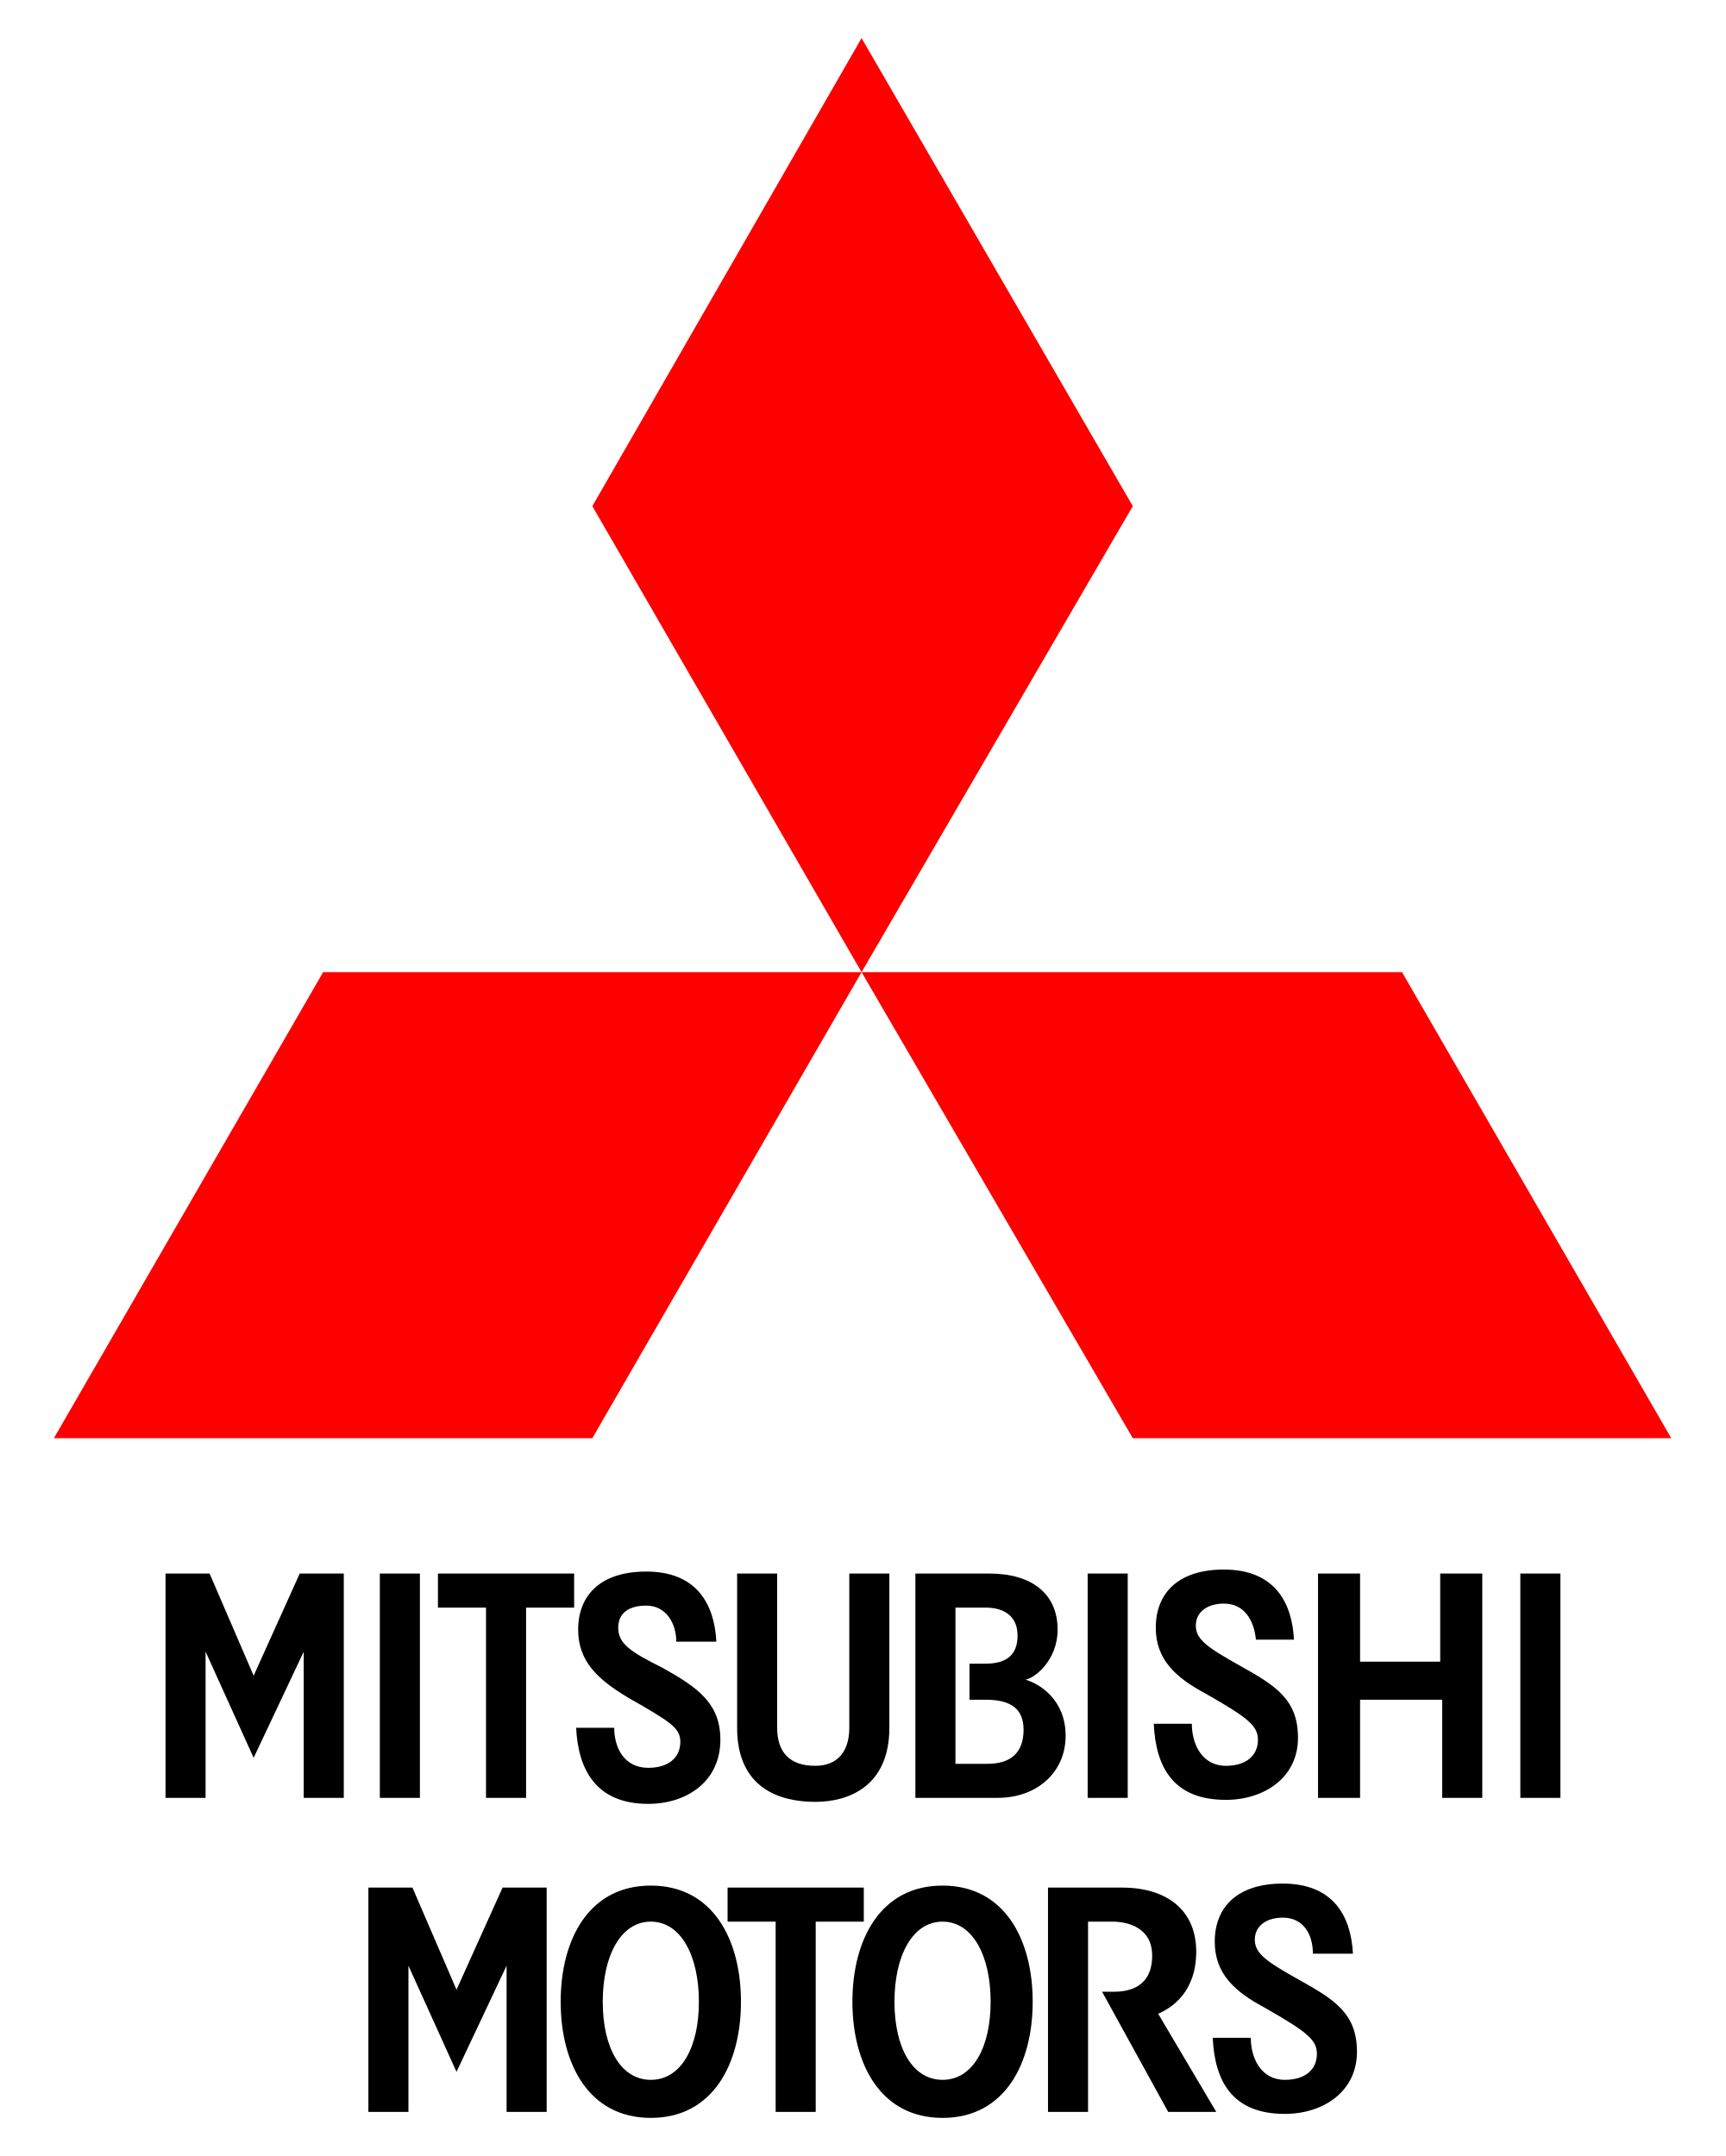
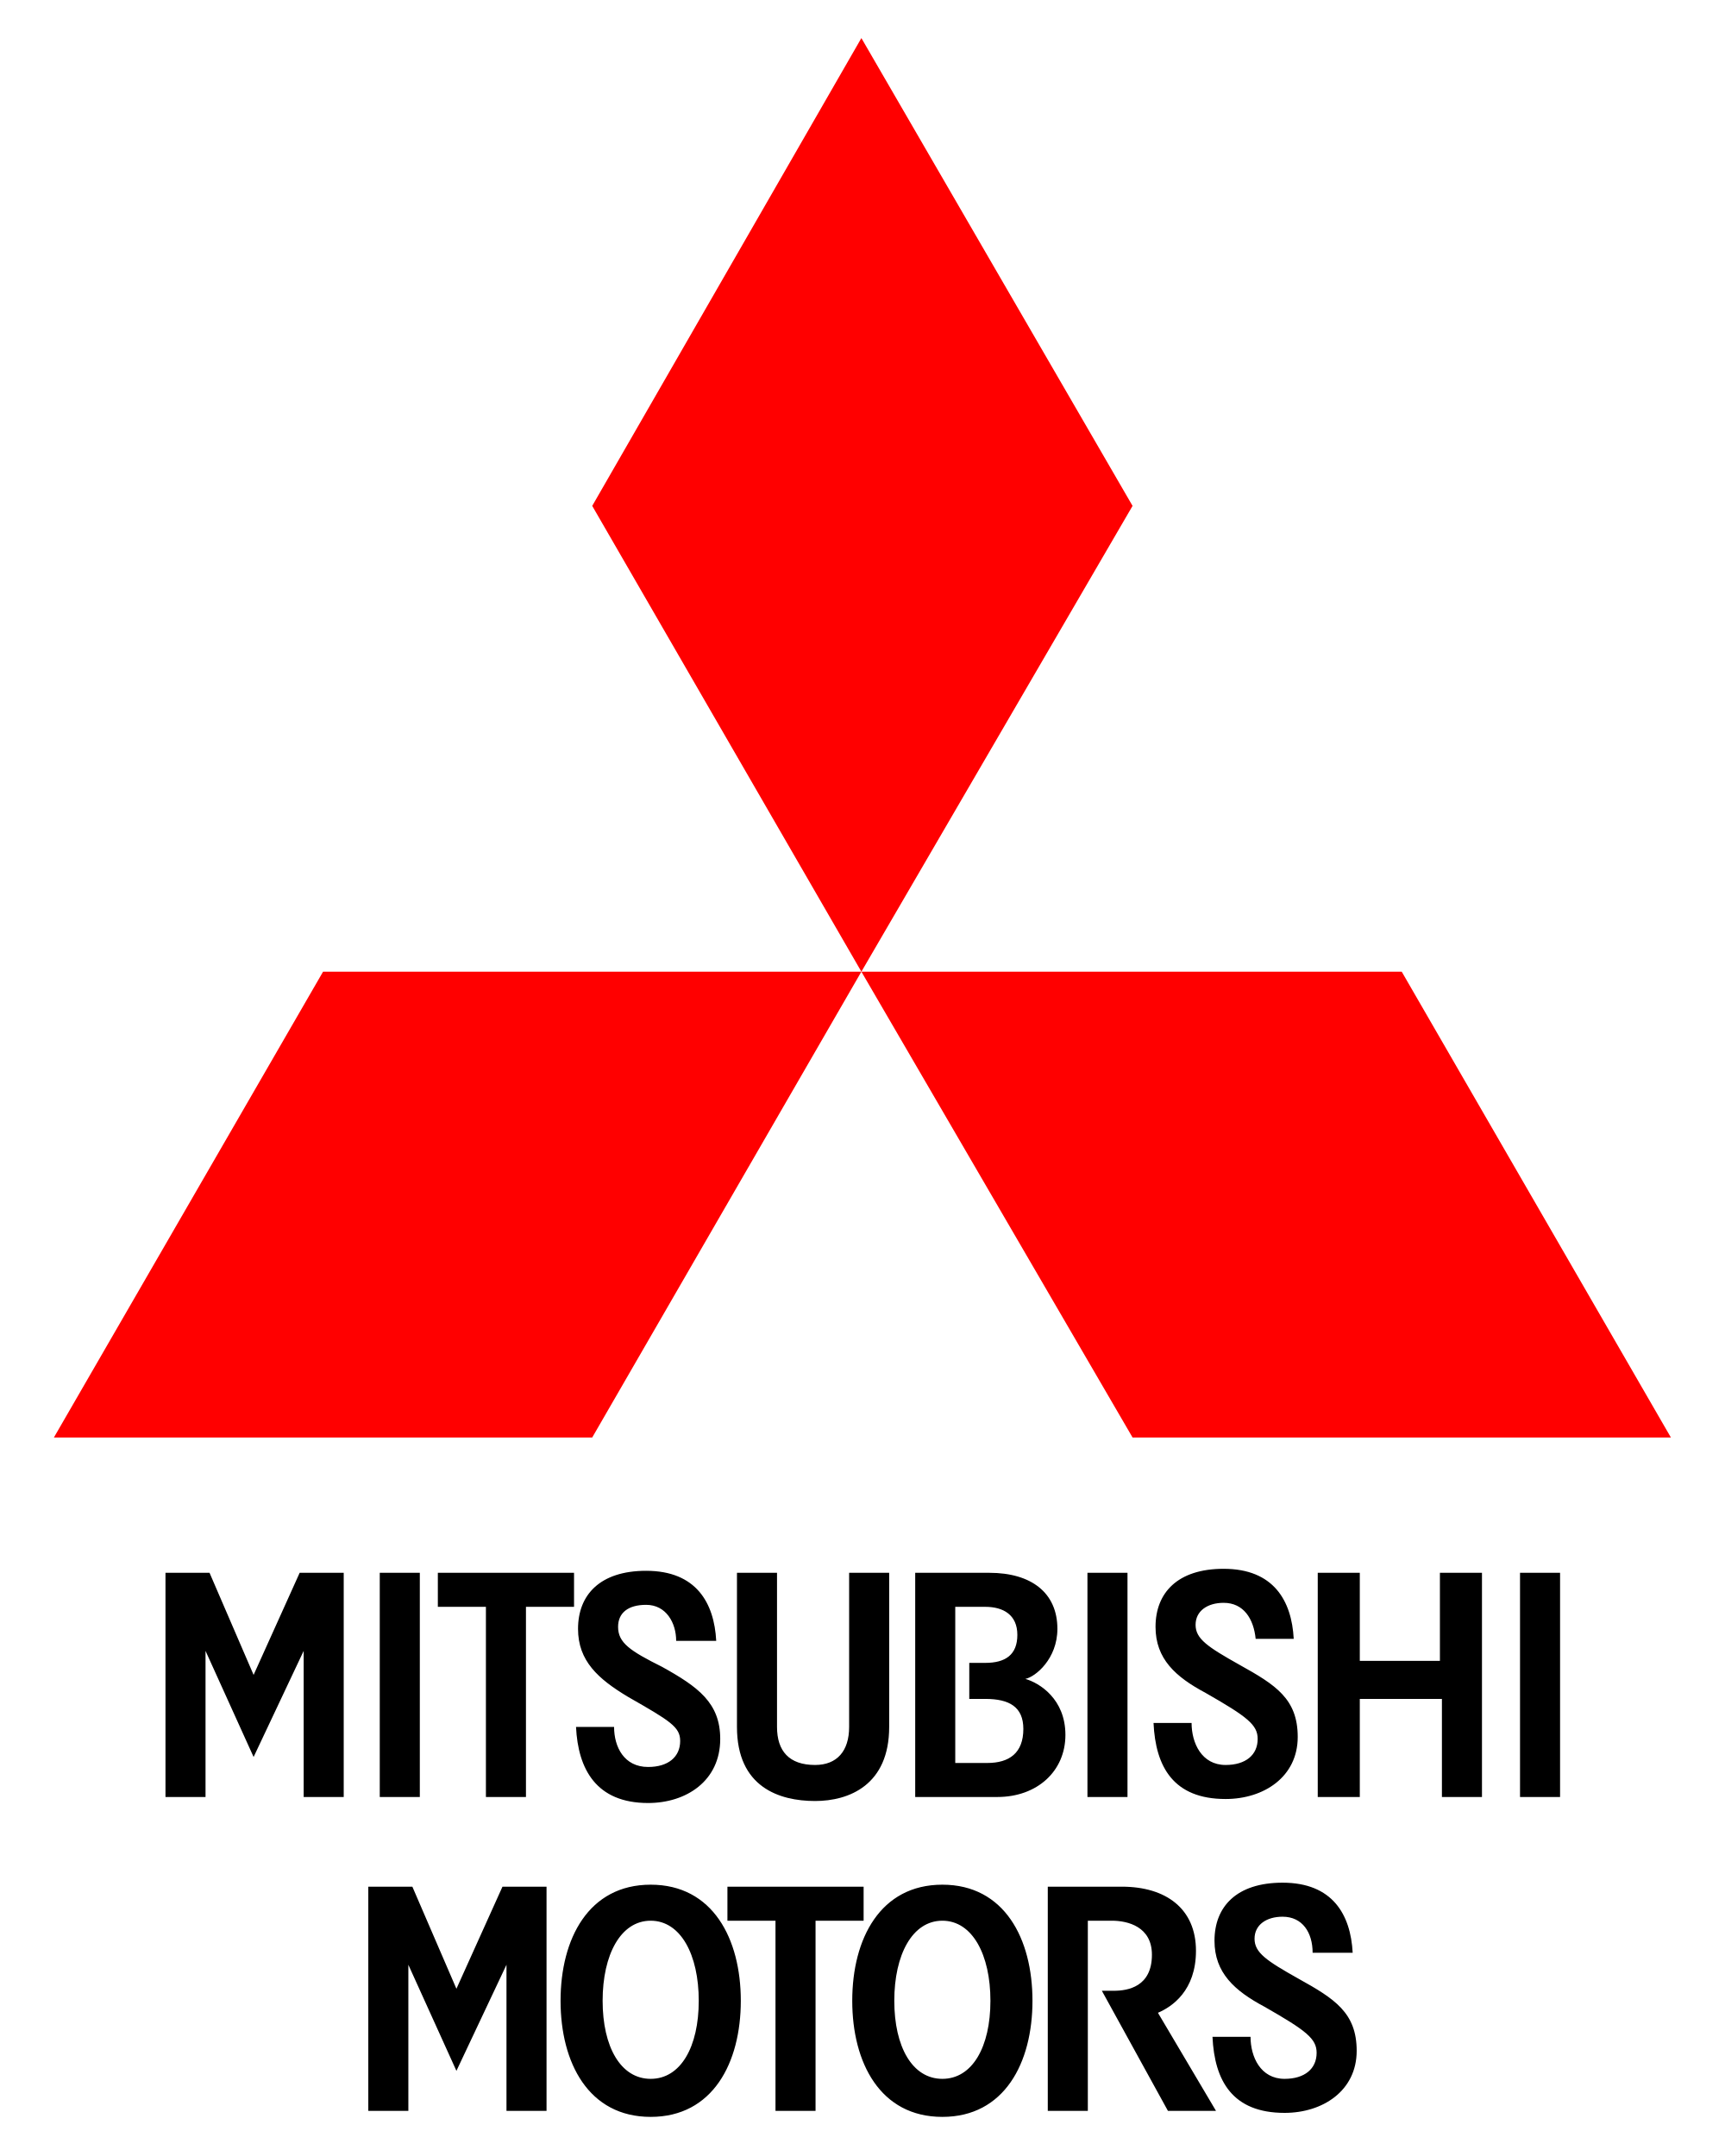
- <svg xmlns="http://www.w3.org/2000/svg" version="1.0" width="566.929" height="708.661" id="svg1881">
-   <defs id="defs1883">
-   
-   
-  
-    
-    
-    
-    
-    
-   </defs>
-   <g id="layer1">
-     <path d="M 268.065,631.626 L 268.065,694.162 L 254.902,694.162 L 254.902,631.626 L 239.103,631.626 L 239.103,620.434 L 283.865,620.434 L 283.865,631.626 L 268.065,631.626 z M 309.749,631.626 C 299.874,631.626 293.949,642.816 293.949,657.957 C 293.949,673.098 299.874,683.629 309.749,683.629 C 319.624,683.629 325.549,673.098 325.549,657.957 C 325.549,642.816 319.624,631.626 309.749,631.626 z M 309.749,696.136 C 289.341,696.136 280.127,678.363 280.127,657.957 C 280.127,637.551 289.341,619.778 309.749,619.778 C 330.154,619.778 339.371,637.551 339.371,657.957 C 339.371,678.363 330.154,696.136 309.749,696.136 z M 422.236,694.821 C 405.121,694.821 399.199,684.288 398.54,669.807 L 411.047,669.807 C 411.047,676.389 414.337,683.629 422.236,683.629 C 428.82,683.629 432.769,680.338 432.769,675.072 C 432.769,670.464 429.479,667.832 415.655,659.93 C 405.78,654.666 399.199,648.741 399.199,638.208 C 399.199,627.018 406.436,619.12 421.577,619.12 C 438.036,619.12 443.959,629.65 444.617,642.157 L 431.452,642.157 C 431.452,635.576 428.161,630.309 421.577,630.309 C 416.313,630.309 412.364,632.943 412.364,637.551 C 412.364,642.157 416.313,644.792 426.844,650.717 C 438.695,657.298 445.935,661.906 445.935,674.413 C 445.935,687.581 434.745,694.821 422.236,694.821 z M 383.898,694.162 L 362.175,654.666 L 366.125,654.666 C 370.733,654.666 378.631,653.349 378.631,642.816 C 378.631,633.602 370.733,631.626 365.466,631.626 L 357.565,631.626 L 357.565,694.162 L 344.402,694.162 L 344.402,620.434 L 368.757,620.434 C 383.239,620.434 393.111,627.677 393.111,641.501 C 393.111,654.666 385.215,659.93 380.607,661.906 L 399.695,694.162 L 383.898,694.162 z M 213.878,631.626 C 204.003,631.626 198.08,642.816 198.08,657.957 C 198.08,673.098 204.003,683.629 213.878,683.629 C 223.75,683.629 229.675,673.098 229.675,657.957 C 229.675,642.816 223.75,631.626 213.878,631.626 z M 213.878,696.136 C 193.47,696.136 184.254,678.363 184.254,657.957 C 184.254,637.551 193.47,619.778 213.878,619.778 C 234.285,619.778 243.501,637.551 243.501,657.957 C 243.501,678.363 234.285,696.136 213.878,696.136 z M 166.48,694.162 L 166.48,646.109 L 150.024,680.997 L 134.224,646.109 L 134.224,694.162 L 121.059,694.162 L 121.059,620.434 L 135.541,620.434 L 150.024,654.008 L 165.163,620.434 L 179.646,620.434 L 179.646,694.162 L 166.48,694.162 z M 402.856,591.601 C 385.744,591.601 379.819,581.07 379.16,566.588 L 391.667,566.588 C 391.667,573.172 394.958,580.412 402.856,580.412 C 409.44,580.412 413.392,577.121 413.392,571.852 C 413.392,567.244 410.101,564.612 396.277,556.713 C 386.4,551.446 379.819,545.524 379.819,534.99 C 379.819,523.801 387.059,515.9 402.2,515.9 C 418.656,515.9 424.581,526.433 425.24,538.94 L 412.731,538.94 C 412.075,532.356 408.784,527.089 402.2,527.089 C 396.933,527.089 392.984,529.724 392.984,534.332 C 392.984,538.94 396.933,541.574 407.467,547.497 C 419.315,554.081 426.557,558.687 426.557,571.196 C 426.557,584.361 415.366,591.601 402.856,591.601 z M 499.626,590.942 L 499.626,517.217 L 512.79,517.217 L 512.79,590.942 L 499.626,590.942 z M 357.437,590.942 L 357.437,517.217 L 370.603,517.217 L 370.603,590.942 L 357.437,590.942 z M 473.952,590.942 L 473.952,558.687 L 446.963,558.687 L 446.963,590.942 L 433.139,590.942 L 433.139,517.217 L 446.963,517.217 L 446.963,546.18 L 473.294,546.18 L 473.294,517.217 L 487.118,517.217 L 487.118,590.942 L 473.952,590.942 z M 323.866,558.687 L 318.598,558.687 L 318.598,546.839 L 323.866,546.839 C 330.448,546.839 334.397,544.206 334.397,537.622 C 334.397,531.041 329.789,528.406 323.866,528.406 L 313.989,528.406 L 313.989,579.753 L 324.525,579.753 C 331.763,579.753 336.371,576.462 336.371,568.561 C 336.371,561.321 331.763,558.687 323.866,558.687 z M 327.816,590.942 L 300.824,590.942 L 300.824,517.217 L 325.181,517.217 C 339.008,517.217 347.563,523.801 347.563,535.649 C 347.563,545.524 340.323,551.446 337.029,552.105 C 341.64,553.422 350.197,558.687 350.197,570.537 C 350.197,582.385 340.981,590.942 327.816,590.942 z M 267.912,592.26 C 256.064,592.26 242.237,587.652 242.237,567.902 L 242.237,517.217 L 255.403,517.217 L 255.403,567.902 C 255.403,575.801 259.354,580.412 267.912,580.412 C 275.152,580.412 279.104,575.801 279.104,567.902 L 279.104,517.217 L 292.267,517.217 L 292.267,567.902 C 292.267,586.993 279.104,592.26 267.912,592.26 z M 213.037,592.919 C 195.922,592.919 189.997,581.729 189.338,567.902 L 201.847,567.902 C 201.847,574.486 205.138,581.07 213.037,581.07 C 219.621,581.07 223.57,577.779 223.57,572.511 C 223.57,567.902 220.279,565.929 206.455,558.028 C 196.581,552.105 189.997,546.18 189.997,535.649 C 189.997,524.457 197.239,516.558 212.378,516.558 C 228.834,516.558 234.759,527.089 235.418,539.598 L 222.253,539.598 C 222.253,533.673 218.962,527.75 212.378,527.75 C 206.455,527.75 203.162,530.382 203.162,534.99 C 203.162,540.254 207.112,542.889 217.645,548.156 C 229.495,554.737 236.735,560.006 236.735,571.852 C 236.735,585.676 225.544,592.919 213.037,592.919 z M 172.882,528.406 L 172.882,590.942 L 159.717,590.942 L 159.717,528.406 L 143.919,528.406 L 143.919,517.217 L 188.682,517.217 L 188.682,528.406 L 172.882,528.406 z M 124.826,590.942 L 124.826,517.217 L 137.994,517.217 L 137.994,590.942 L 124.826,590.942 z M 99.815,590.942 L 99.815,542.889 L 83.357,577.779 L 67.557,542.889 L 67.557,590.942 L 54.394,590.942 L 54.394,517.217 L 68.876,517.217 L 83.357,550.788 L 98.498,517.217 L 112.978,517.217 L 112.978,590.942 L 99.815,590.942 z " style="fill-rule:evenodd" id="_46749392" />
-     <path d="M 283.135,319.538 L 194.661,166.361 L 283.135,12.526 L 372.267,166.361 L 283.135,319.538 z M 372.267,472.716 L 283.135,319.538 L 460.74,319.538 L 549.213,472.716 L 372.267,472.716 z M 194.661,472.716 L 17.717,472.716 L 106.189,319.538 L 283.135,319.538 L 194.661,472.716 z " style="fill:red;fill-rule:evenodd" id="_48318832" />
+ <svg xmlns="http://www.w3.org/2000/svg" width="720px" height="px" viewBox="0 0 720 900" version="1.1">
+   <g id="surface1">
+     <path style=" stroke:none;fill-rule:evenodd;fill:rgb(0%,0%,0%);fill-opacity:1;" d="M 340.402 801.781 L 340.402 881.164 L 323.684 881.164 L 323.684 801.781 L 303.621 801.781 L 303.621 787.574 L 360.465 787.574 L 360.465 801.781 Z M 393.332 801.781 C 380.793 801.781 373.27 815.984 373.27 835.207 C 373.27 854.426 380.793 867.793 393.332 867.793 C 405.871 867.793 413.395 854.426 413.395 835.207 C 413.395 815.984 405.871 801.781 393.332 801.781 Z M 393.332 883.672 C 367.418 883.672 355.719 861.109 355.719 835.207 C 355.719 809.305 367.418 786.742 393.332 786.742 C 419.242 786.742 430.945 809.305 430.945 835.207 C 430.945 861.109 419.242 883.672 393.332 883.672 Z M 536.172 882 C 514.441 882 506.918 868.629 506.082 850.25 L 521.965 850.25 C 521.965 858.605 526.145 867.793 536.172 867.793 C 544.531 867.793 549.547 863.617 549.547 856.93 C 549.547 851.082 545.371 847.742 527.816 837.711 C 515.277 831.027 506.918 823.508 506.918 810.137 C 506.918 795.934 516.109 785.906 535.336 785.906 C 556.234 785.906 563.758 799.273 564.594 815.148 L 547.875 815.148 C 547.875 806.797 543.695 800.109 535.336 800.109 C 528.652 800.109 523.637 803.453 523.637 809.305 C 523.637 815.148 528.652 818.496 542.023 826.016 C 557.074 834.371 566.266 840.219 566.266 856.098 C 566.266 872.812 552.059 882 536.172 882 Z M 487.488 881.164 L 459.906 831.027 L 464.922 831.027 C 470.773 831.027 480.801 829.355 480.801 815.984 C 480.801 804.289 470.773 801.781 464.082 801.781 L 454.051 801.781 L 454.051 881.164 L 437.336 881.164 L 437.336 787.574 L 468.262 787.574 C 486.652 787.574 499.188 796.77 499.188 814.316 C 499.188 831.027 489.164 837.711 483.312 840.219 L 507.551 881.164 Z M 271.59 801.781 C 259.051 801.781 251.531 815.984 251.531 835.207 C 251.531 854.426 259.051 867.793 271.59 867.793 C 284.125 867.793 291.652 854.426 291.652 835.207 C 291.652 815.984 284.125 801.781 271.59 801.781 Z M 271.59 883.672 C 245.676 883.672 233.973 861.109 233.973 835.207 C 233.973 809.305 245.676 786.742 271.59 786.742 C 297.504 786.742 309.207 809.305 309.207 835.207 C 309.207 861.109 297.504 883.672 271.59 883.672 Z M 211.402 881.164 L 211.402 820.168 L 190.508 864.453 L 170.445 820.168 L 170.445 881.164 L 153.727 881.164 L 153.727 787.574 L 172.117 787.574 L 190.508 830.191 L 209.73 787.574 L 228.121 787.574 L 228.121 881.164 Z M 511.562 750.977 C 489.832 750.977 482.309 737.605 481.473 719.223 L 497.355 719.223 C 497.355 727.582 501.535 736.77 511.562 736.77 C 519.926 736.77 524.941 732.594 524.941 725.906 C 524.941 720.055 520.762 716.715 503.211 706.688 C 490.668 700.004 482.309 692.484 482.309 679.113 C 482.309 664.91 491.504 654.879 510.73 654.879 C 531.629 654.879 539.152 668.25 539.988 684.125 L 524.102 684.125 C 523.27 675.77 519.09 669.082 510.73 669.082 C 504.043 669.082 499.027 672.43 499.027 678.277 C 499.027 684.125 504.043 687.473 517.418 694.988 C 532.465 703.348 541.66 709.191 541.66 725.07 C 541.66 741.785 527.449 750.977 511.562 750.977 Z M 634.445 750.137 L 634.445 656.551 L 651.16 656.551 L 651.16 750.137 Z M 453.891 750.137 L 453.891 656.551 L 470.605 656.551 L 470.605 750.137 Z M 601.844 750.137 L 601.844 709.191 L 567.57 709.191 L 567.57 750.137 L 550.016 750.137 L 550.016 656.551 L 567.57 656.551 L 567.57 693.316 L 601.008 693.316 L 601.008 656.551 L 618.562 656.551 L 618.562 750.137 Z M 411.258 709.191 L 404.566 709.191 L 404.566 694.152 L 411.258 694.152 C 419.617 694.152 424.633 690.812 424.633 682.453 C 424.633 674.102 418.781 670.754 411.258 670.754 L 398.715 670.754 L 398.715 735.934 L 412.094 735.934 C 421.285 735.934 427.137 731.758 427.137 721.727 C 427.137 712.539 421.285 709.191 411.258 709.191 Z M 416.273 750.137 L 382 750.137 L 382 656.551 L 412.93 656.551 C 430.484 656.551 441.348 664.91 441.348 679.949 C 441.348 692.484 432.156 700.004 427.973 700.84 C 433.828 702.512 444.695 709.191 444.695 724.234 C 444.695 739.277 432.992 750.137 416.273 750.137 Z M 340.207 751.812 C 325.16 751.812 307.602 745.961 307.602 720.891 L 307.602 656.551 L 324.32 656.551 L 324.32 720.891 C 324.32 730.918 329.34 736.77 340.207 736.77 C 349.398 736.77 354.418 730.918 354.418 720.891 L 354.418 656.551 L 371.133 656.551 L 371.133 720.891 C 371.133 745.125 354.418 751.812 340.207 751.812 Z M 270.523 752.648 C 248.789 752.648 241.266 738.441 240.43 720.891 L 256.312 720.891 C 256.312 729.25 260.492 737.605 270.523 737.605 C 278.883 737.605 283.898 733.43 283.898 726.742 C 283.898 720.891 279.719 718.387 262.164 708.355 C 249.625 700.84 241.266 693.316 241.266 679.949 C 241.266 665.742 250.461 655.715 269.688 655.715 C 290.582 655.715 298.105 669.082 298.945 684.961 L 282.227 684.961 C 282.227 677.441 278.047 669.922 269.688 669.922 C 262.164 669.922 257.984 673.266 257.984 679.113 C 257.984 685.797 263 689.141 276.375 695.824 C 291.422 704.18 300.617 710.867 300.617 725.906 C 300.617 743.453 286.406 752.648 270.523 752.648 Z M 219.531 670.754 L 219.531 750.137 L 202.816 750.137 L 202.816 670.754 L 182.754 670.754 L 182.754 656.551 L 239.598 656.551 L 239.598 670.754 Z M 158.508 750.137 L 158.508 656.551 L 175.23 656.551 L 175.23 750.137 Z M 126.75 750.137 L 126.75 689.141 L 105.852 733.43 L 85.785 689.141 L 85.785 750.137 L 69.07 750.137 L 69.07 656.551 L 87.461 656.551 L 105.852 699.168 L 125.078 656.551 L 143.465 656.551 L 143.465 750.137 Z M 126.75 750.137 " />
+     <path style=" stroke:none;fill-rule:evenodd;fill:rgb(100%,0%,0%);fill-opacity:1;" d="M 359.535 405.617 L 247.188 211.176 L 359.535 15.898 L 472.719 211.176 Z M 472.719 600.062 L 359.535 405.617 L 585.066 405.617 L 697.414 600.062 Z M 247.188 600.062 L 22.496 600.062 L 134.844 405.617 L 359.535 405.617 Z M 247.188 600.062 " />
  </g>
</svg>
